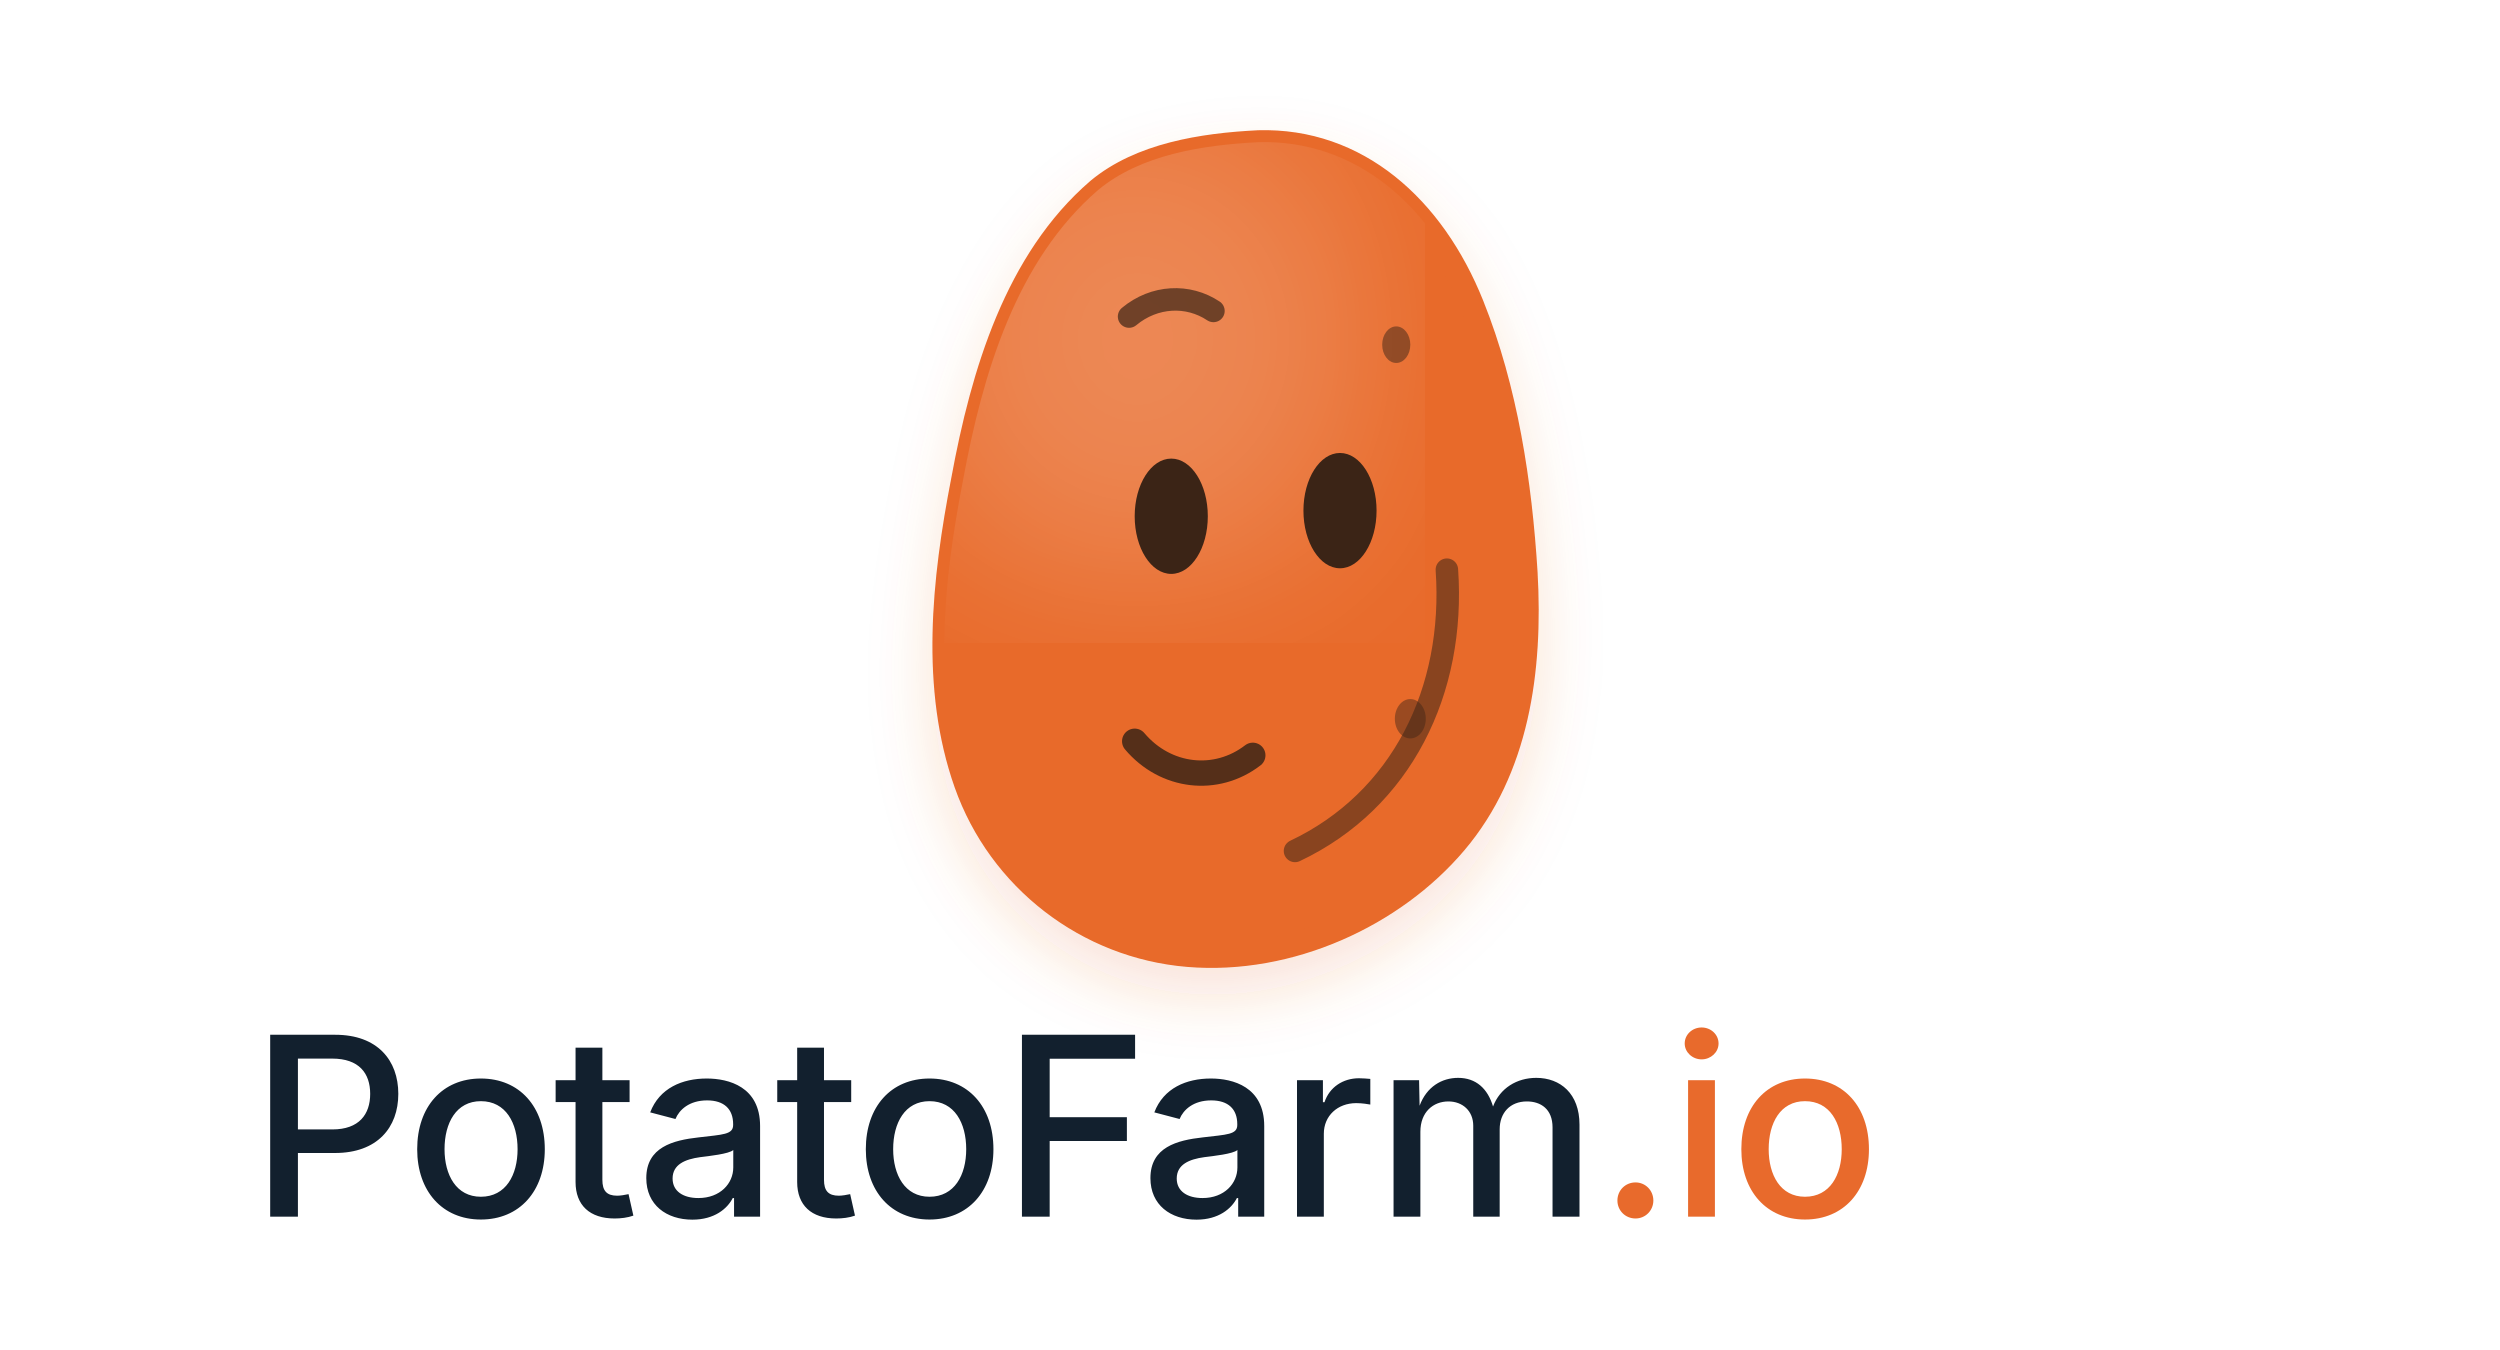
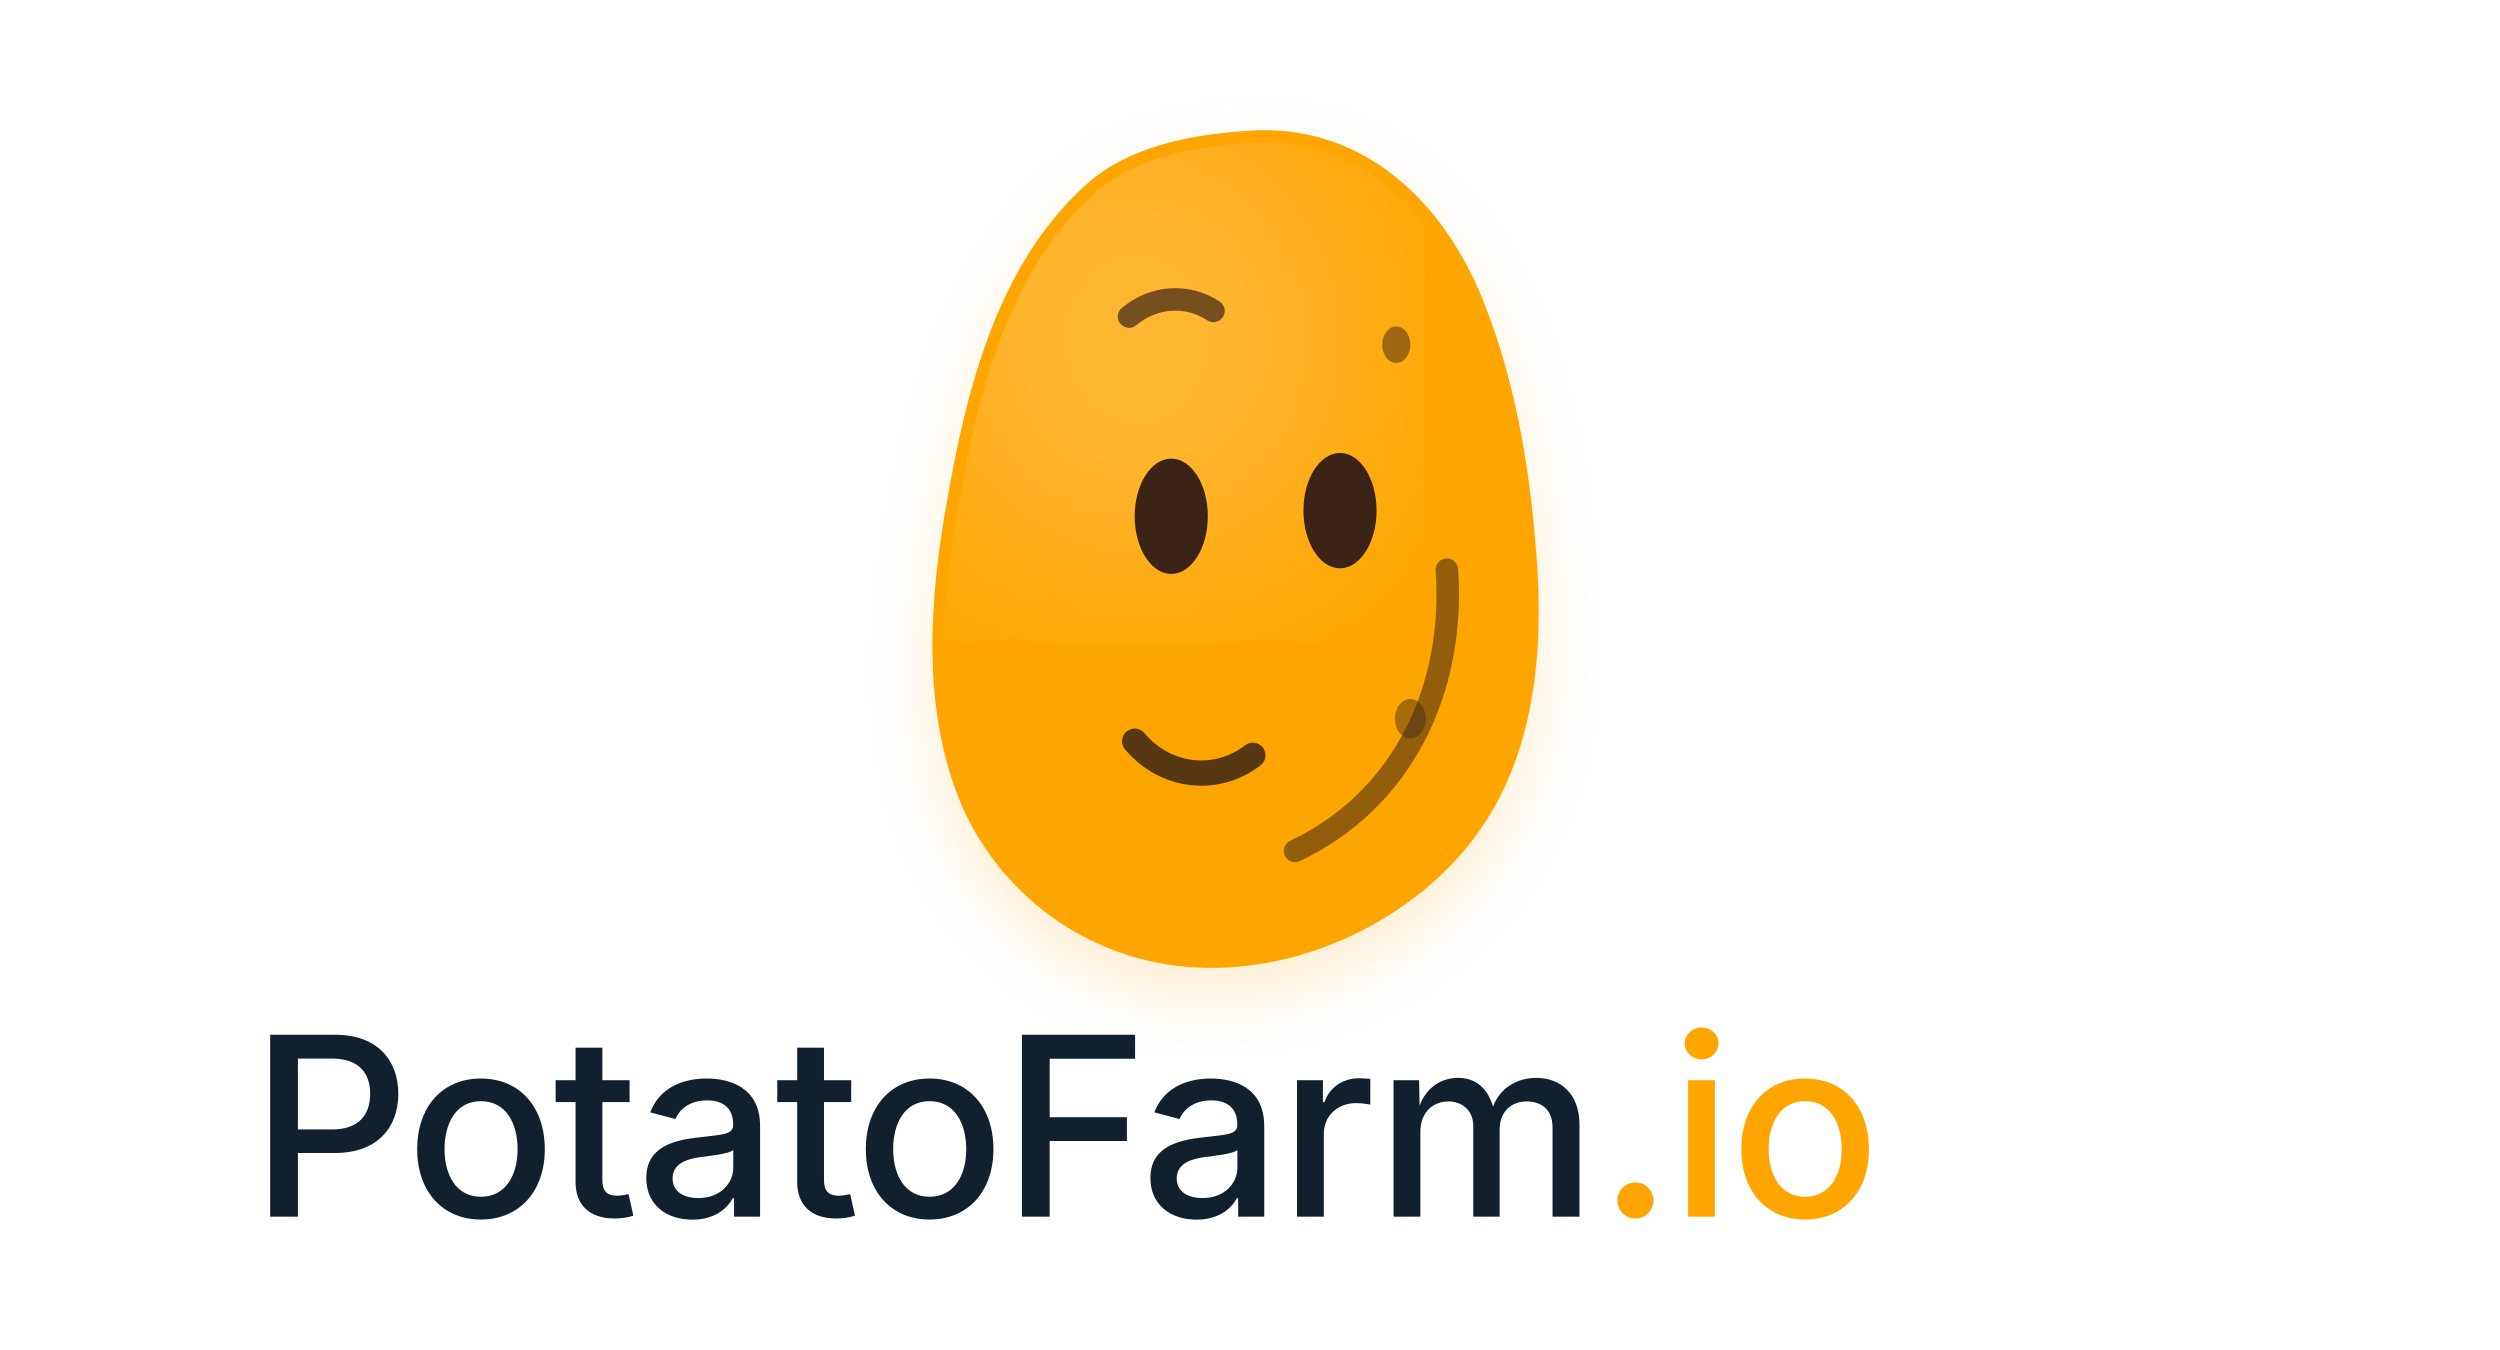
<svg xmlns="http://www.w3.org/2000/svg" viewBox="0 0 300 162" width="300" height="162">
  <rect width="300" height="162" fill="#FFFFFF" />
  <g transform="translate(96.0,12) scale(1.6875)">
    <defs>
      <linearGradient id="shs2" x1="22%" y1="10%" x2="74%" y2="90%">
-         <stop offset="0" stop-color="#E86A2C" />
-         <stop offset="0.5" stop-color="#E86A2C" />
-         <stop offset="1" stop-color="#E86A2C" />
+         <stop offset="0" stop-color="#FFA500" />
+         <stop offset="0.5" stop-color="#FFA500" />
+         <stop offset="1" stop-color="#FFA500" />
      </linearGradient>
      <filter id="bls2">
        <feGaussianBlur stdDeviation="7" />
      </filter>
      <filter id="dps2" x="-35%" y="-35%" width="180%" height="180%">
-         <feDropShadow dx="0" dy="2" stdDeviation="2.2" flood-color="#E86A2C" flood-opacity="0.18" />
+         <feDropShadow dx="0" dy="2" stdDeviation="2.2" flood-color="#FFA500" flood-opacity="0.18" />
      </filter>
      <clipPath id="cps2">
        <path d="M32.6,3.0 C39.6,2.8 45.0,7.6 47.8,14.6 C50.2,20.6 51.2,27.2 51.6,33.6 C52.0,40.6 51.0,47.6 46.6,52.8 C42.2,58.0 34.8,61.4 27.6,60.8 C20.4,60.2 14.2,55.4 11.8,48.6 C9.4,41.8 10.2,34.2 11.6,27.0 C13.0,19.4 15.4,11.4 21.2,6.4 C24.2,3.9 28.6,3.2 32.6,3.0 Z" />
      </clipPath>
    </defs>
-     <path d="M32.6,3.0 C39.6,2.8 45.0,7.6 47.8,14.6 C50.2,20.6 51.2,27.2 51.6,33.6 C52.0,40.6 51.0,47.6 46.6,52.8 C42.2,58.0 34.8,61.4 27.6,60.8 C20.4,60.2 14.2,55.4 11.8,48.6 C9.4,41.8 10.2,34.2 11.6,27.0 C13.0,19.4 15.4,11.4 21.2,6.4 C24.2,3.9 28.6,3.2 32.6,3.0 Z" fill="url(#shs2)" stroke="#E86A2C" stroke-width="1.7" stroke-linejoin="round" filter="url(#dps2)" />
+     <path d="M32.6,3.0 C39.6,2.8 45.0,7.6 47.8,14.6 C50.2,20.6 51.2,27.2 51.6,33.6 C52.0,40.6 51.0,47.6 46.6,52.8 C42.2,58.0 34.8,61.4 27.6,60.8 C20.4,60.2 14.2,55.4 11.8,48.6 C9.4,41.8 10.2,34.2 11.6,27.0 C13.0,19.4 15.4,11.4 21.2,6.4 C24.2,3.9 28.6,3.2 32.6,3.0 Z" fill="url(#shs2)" stroke="#FFA500" stroke-width="1.7" stroke-linejoin="round" filter="url(#dps2)" />
    <g clip-path="url(#cps2)">
      <ellipse cx="24" cy="17" rx="17" ry="18" fill="#FFFFFF" opacity="0.20" filter="url(#bls2)" />
    </g>
    <ellipse cx="26.4" cy="29.6" rx="2.6" ry="4.1" fill="#3B2416" />
    <ellipse cx="38.4" cy="29.2" rx="2.6" ry="4.1" fill="#3B2416" />
    <path d="M46.0,33.4 C46.6,42.0 42.8,49.8 35.2,53.4" fill="none" stroke="#3B2416" stroke-width="1.6" stroke-linecap="round" opacity="0.55" />
    <path d="M23.8,45.6 C26.0,48.2 29.6,48.6 32.2,46.6" fill="none" stroke="#3B2416" stroke-width="1.8" stroke-linecap="round" opacity="0.85" />
    <path d="M23.4,15.4 C25.2,13.9 27.6,13.8 29.4,15.0" fill="none" stroke="#3B2416" stroke-width="1.6" stroke-linecap="round" opacity="0.7" />
    <ellipse cx="42.4" cy="17.4" rx="1.0" ry="1.3" fill="#3B2416" opacity="0.5" />
    <ellipse cx="43.4" cy="44.0" rx="1.1" ry="1.4" fill="#3B2416" opacity="0.45" />
  </g>
-   <text x="30" y="146" font-family="Inter,-apple-system,BlinkMacSystemFont,'Segoe UI',Roboto,sans-serif" font-size="30" font-weight="500" letter-spacing="-0.4" fill="#12202E">PotatoFarm<tspan fill="#E86A2C">.io</tspan>
+   <text x="30" y="146" font-family="Inter,-apple-system,BlinkMacSystemFont,'Segoe UI',Roboto,sans-serif" font-size="30" font-weight="500" letter-spacing="-0.4" fill="#12202E">PotatoFarm<tspan fill="#FFA500">.io</tspan>
  </text>
</svg>
